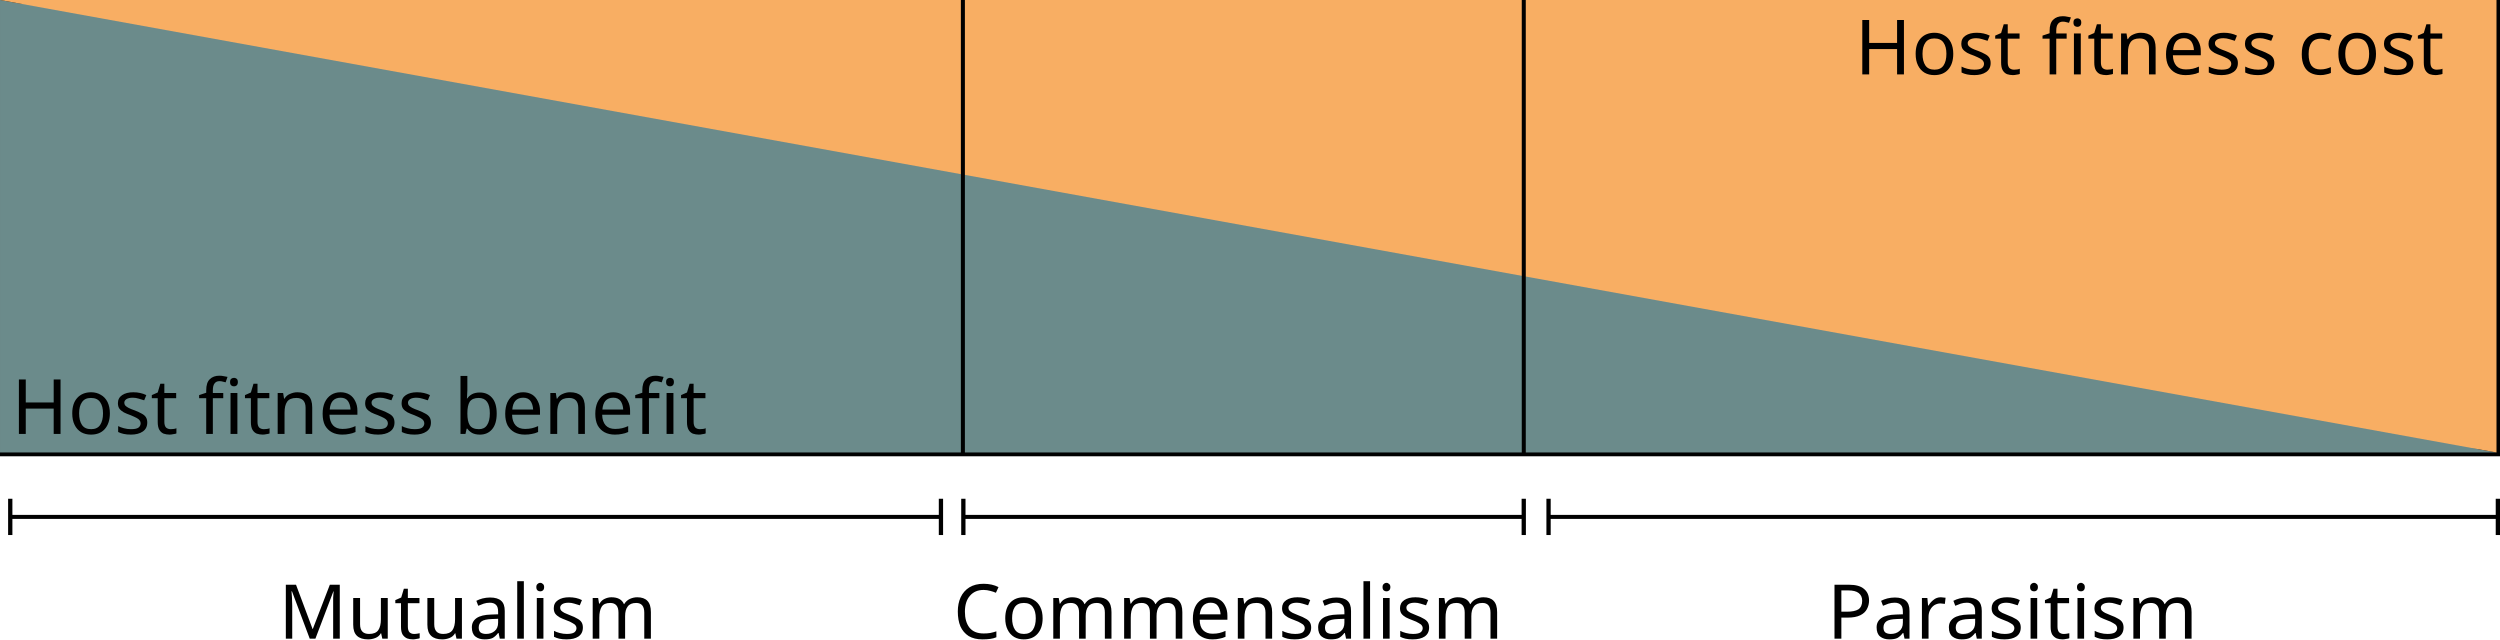
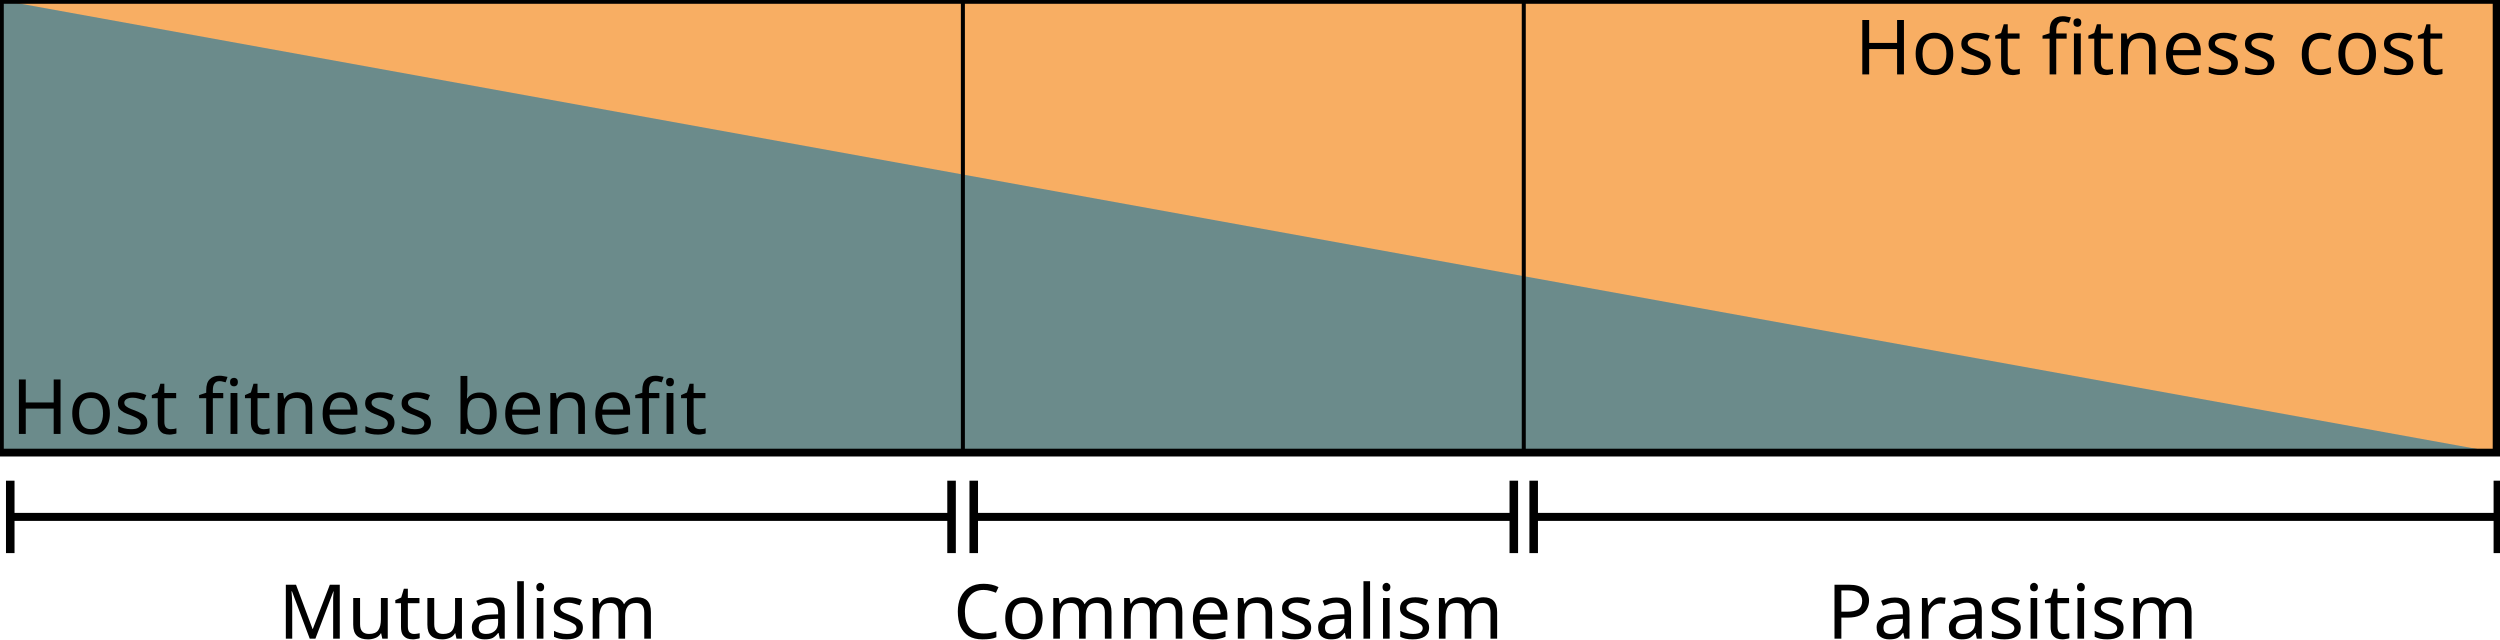
<svg xmlns="http://www.w3.org/2000/svg" xmlns:xlink="http://www.w3.org/1999/xlink" width="165.106mm" height="42.252mm" viewBox="0 0 165.106 42.252" version="1.1" id="svg8">
  <defs id="defs2">
    <marker style="overflow:visible" id="marker1523" refX="0" refY="0" orient="auto">
      <path transform="scale(0.8)" style="fill:none;fill-opacity:0.75;fill-rule:evenodd;stroke:#000000;stroke-width:1pt;stroke-opacity:1" d="M 0,5.65 V -5.65" id="path1521" />
    </marker>
    <marker style="overflow:visible" id="marker1513" refX="0" refY="0" orient="auto">
      <path transform="scale(0.8)" style="fill:none;fill-opacity:0.75;fill-rule:evenodd;stroke:#000000;stroke-width:1pt;stroke-opacity:1" d="M 0,5.65 V -5.65" id="path1511" />
    </marker>
    <marker style="overflow:visible" id="marker1395" refX="0" refY="0" orient="auto">
      <path transform="scale(0.8)" style="fill:none;fill-opacity:0.75;fill-rule:evenodd;stroke:#000000;stroke-width:1pt;stroke-opacity:1" d="M 0,5.65 V -5.65" id="path1393" />
    </marker>
    <marker style="overflow:visible" id="marker1385" refX="0" refY="0" orient="auto">
      <path transform="scale(0.8)" style="fill:none;fill-opacity:0.75;fill-rule:evenodd;stroke:#000000;stroke-width:1pt;stroke-opacity:1" d="M 0,5.65 V -5.65" id="path1383" />
    </marker>
    <marker style="overflow:visible" id="marker1325" refX="0" refY="0" orient="auto">
      <path transform="scale(0.8)" style="fill:none;fill-opacity:0.75;fill-rule:evenodd;stroke:#000000;stroke-width:1pt;stroke-opacity:1" d="M 0,5.65 V -5.65" id="path1323" />
    </marker>
    <marker style="overflow:visible" id="StopL" refX="0" refY="0" orient="auto">
      <path transform="scale(0.8)" style="fill:none;fill-opacity:0.75;fill-rule:evenodd;stroke:#000000;stroke-width:1pt;stroke-opacity:1" d="M 0,5.65 V -5.65" id="path1040" />
    </marker>
    <marker style="overflow:visible" id="Arrow1Send" refX="0" refY="0" orient="auto">
      <path transform="matrix(-0.2,0,0,-0.2,-1.2,0)" style="fill:#2a00e3;fill-opacity:1;fill-rule:evenodd;stroke:#2a00e3;stroke-width:1pt;stroke-opacity:1" d="M 0,0 5,-5 -12.5,0 5,5 Z" id="path886" />
    </marker>
    <marker style="overflow:visible" id="Arrow1Mend" refX="0" refY="0" orient="auto">
      <path transform="matrix(-0.4,0,0,-0.4,-4,0)" style="fill:#2a00e3;fill-opacity:1;fill-rule:evenodd;stroke:#2a00e3;stroke-width:1pt;stroke-opacity:1" d="M 0,0 5,-5 -12.5,0 5,5 Z" id="path880" />
    </marker>
    <marker style="overflow:visible" id="Arrow1Sstart" refX="0" refY="0" orient="auto">
      <path transform="matrix(0.2,0,0,0.2,1.2,0)" style="fill:#d30000;fill-opacity:1;fill-rule:evenodd;stroke:#d30000;stroke-width:1pt;stroke-opacity:1" d="M 0,0 5,-5 -12.5,0 5,5 Z" id="path883" />
    </marker>
    <linearGradient id="linearGradient841">
      <stop style="stop-color:#d30000;stop-opacity:1" offset="0" id="stop837" />
      <stop style="stop-color:#2a00e3;stop-opacity:1" offset="1" id="stop839" />
    </linearGradient>
    <linearGradient xlink:href="#linearGradient841" id="linearGradient843" x1="26.729" y1="40.393" x2="179.536" y2="40.393" gradientUnits="userSpaceOnUse" />
  </defs>
  <g id="layer1" transform="translate(-17.15778,-11.51204)">
    <rect style="fill:#6b8b8b;fill-opacity:1;stroke:#000000;stroke-width:0.5;stroke-miterlimit:4;stroke-dasharray:none;stroke-opacity:1" id="rect1853" width="164.875" height="29.884" x="17.158" y="11.512" />
    <text xml:space="preserve" style="font-size:5.007px;line-height:1.25;font-family:sans-serif;letter-spacing:0px;word-spacing:0px;stroke-width:0.265" x="137.829" y="53.693" id="text847">
      <tspan id="tspan845" x="137.829" y="53.693" style="stroke-width:0.265">Parasitism</tspan>
    </text>
    <text xml:space="preserve" style="font-size:5.007px;line-height:1.25;font-family:sans-serif;letter-spacing:0px;word-spacing:0px;stroke-width:0.265" x="35.552" y="53.693" id="text851">
      <tspan id="tspan849" x="35.552" y="53.693" style="stroke-width:0.265">Mutualism</tspan>
    </text>
    <path id="rect1217" style="fill:#6b8b8b;fill-opacity:1;stroke:none;stroke-width:5;stroke-miterlimit:4;stroke-dasharray:none;stroke-opacity:1" d="M 17.158,11.512 182.033,41.396 H 17.158 Z" />
    <path id="path1220" style="fill:#f8ae63;fill-opacity:1;stroke:none;stroke-width:5;stroke-miterlimit:4;stroke-dasharray:none;stroke-opacity:1" d="M 182.033,41.396 17.158,11.512 H 182.033 Z" />
    <text xml:space="preserve" style="font-size:5.031px;line-height:1.25;font-family:sans-serif;letter-spacing:0px;word-spacing:0px;stroke-width:0.265" x="17.921" y="40.167" id="text851-3-7">
      <tspan id="tspan849-6-5" x="17.921" y="40.167" style="stroke-width:0.265">Host fitness benefit</tspan>
    </text>
    <text xml:space="preserve" style="font-size:5.031px;line-height:1.25;font-family:sans-serif;letter-spacing:0px;word-spacing:0px;stroke-width:0.265" x="139.663" y="16.423" id="text851-3-7-3">
      <tspan id="tspan849-6-5-5" x="139.663" y="16.423" style="stroke-width:0.265">Host fitness cost</tspan>
    </text>
-     <path style="fill:none;stroke:#000000;stroke-width:0.265;stroke-linecap:butt;stroke-linejoin:miter;stroke-miterlimit:4;stroke-dasharray:none;stroke-opacity:1;marker-start:url(#StopL);marker-end:url(#marker1325)" d="M 17.835,45.649 H 79.3" id="path1258" />
-     <path style="fill:none;stroke:#000000;stroke-width:0.265;stroke-linecap:butt;stroke-linejoin:miter;stroke-miterlimit:4;stroke-dasharray:none;stroke-opacity:1;marker-start:url(#marker1385);marker-end:url(#marker1395)" d="M 80.78,45.649 H 117.79" id="path1381" />
-     <path style="fill:none;stroke:#000000;stroke-width:0.265;stroke-linecap:butt;stroke-linejoin:miter;stroke-miterlimit:4;stroke-dasharray:none;stroke-opacity:1;marker-start:url(#marker1513);marker-end:url(#marker1523)" d="m 119.428,45.649 h 62.695" id="path1509" />
+     <path style="fill:none;stroke:#000000;stroke-width:0.529;stroke-linecap:butt;stroke-linejoin:miter;stroke-miterlimit:4;stroke-dasharray:none;stroke-opacity:1;marker-start:url(#StopL);marker-end:url(#marker1325)" d="m 17.835,45.649 62.166,0" id="path1258" />
+     <path style="fill:none;stroke:#000000;stroke-width:0.529;stroke-linecap:butt;stroke-linejoin:miter;stroke-miterlimit:4;stroke-dasharray:none;stroke-opacity:1;marker-start:url(#marker1385);marker-end:url(#marker1395)" d="m 81.466,45.649 35.667,0" id="path1381" />
+     <path style="fill:none;stroke:#000000;stroke-width:0.529;stroke-linecap:butt;stroke-linejoin:miter;stroke-miterlimit:4;stroke-dasharray:none;stroke-opacity:1;marker-start:url(#marker1513);marker-end:url(#marker1523)" d="m 118.446,45.649 63.677,0" id="path1509" />
    <path style="fill:none;stroke:#000000;stroke-width:0.265px;stroke-linecap:butt;stroke-linejoin:miter;stroke-opacity:1" d="m 80.749,11.424 0,30.048" id="path835" />
    <path style="fill:none;stroke:#000000;stroke-width:0.265px;stroke-linecap:butt;stroke-linejoin:miter;stroke-opacity:1" d="M 117.791,11.423 V 41.531" id="path1647" />
    <text xml:space="preserve" style="font-size:5.007px;line-height:1.25;font-family:sans-serif;letter-spacing:0px;word-spacing:0px;stroke-width:0.265" x="80.102" y="53.693" id="text1735">
      <tspan id="tspan1733" x="80.102" y="53.693" style="stroke-width:0.265">Commensalism</tspan>
    </text>
+     <rect style="fill:none;fill-opacity:1;stroke:#000000;stroke-width:0.5;stroke-miterlimit:4;stroke-dasharray:none;stroke-opacity:1" id="rect1104" width="164.875" height="29.884" x="17.158" y="11.512" />
  </g>
</svg>
